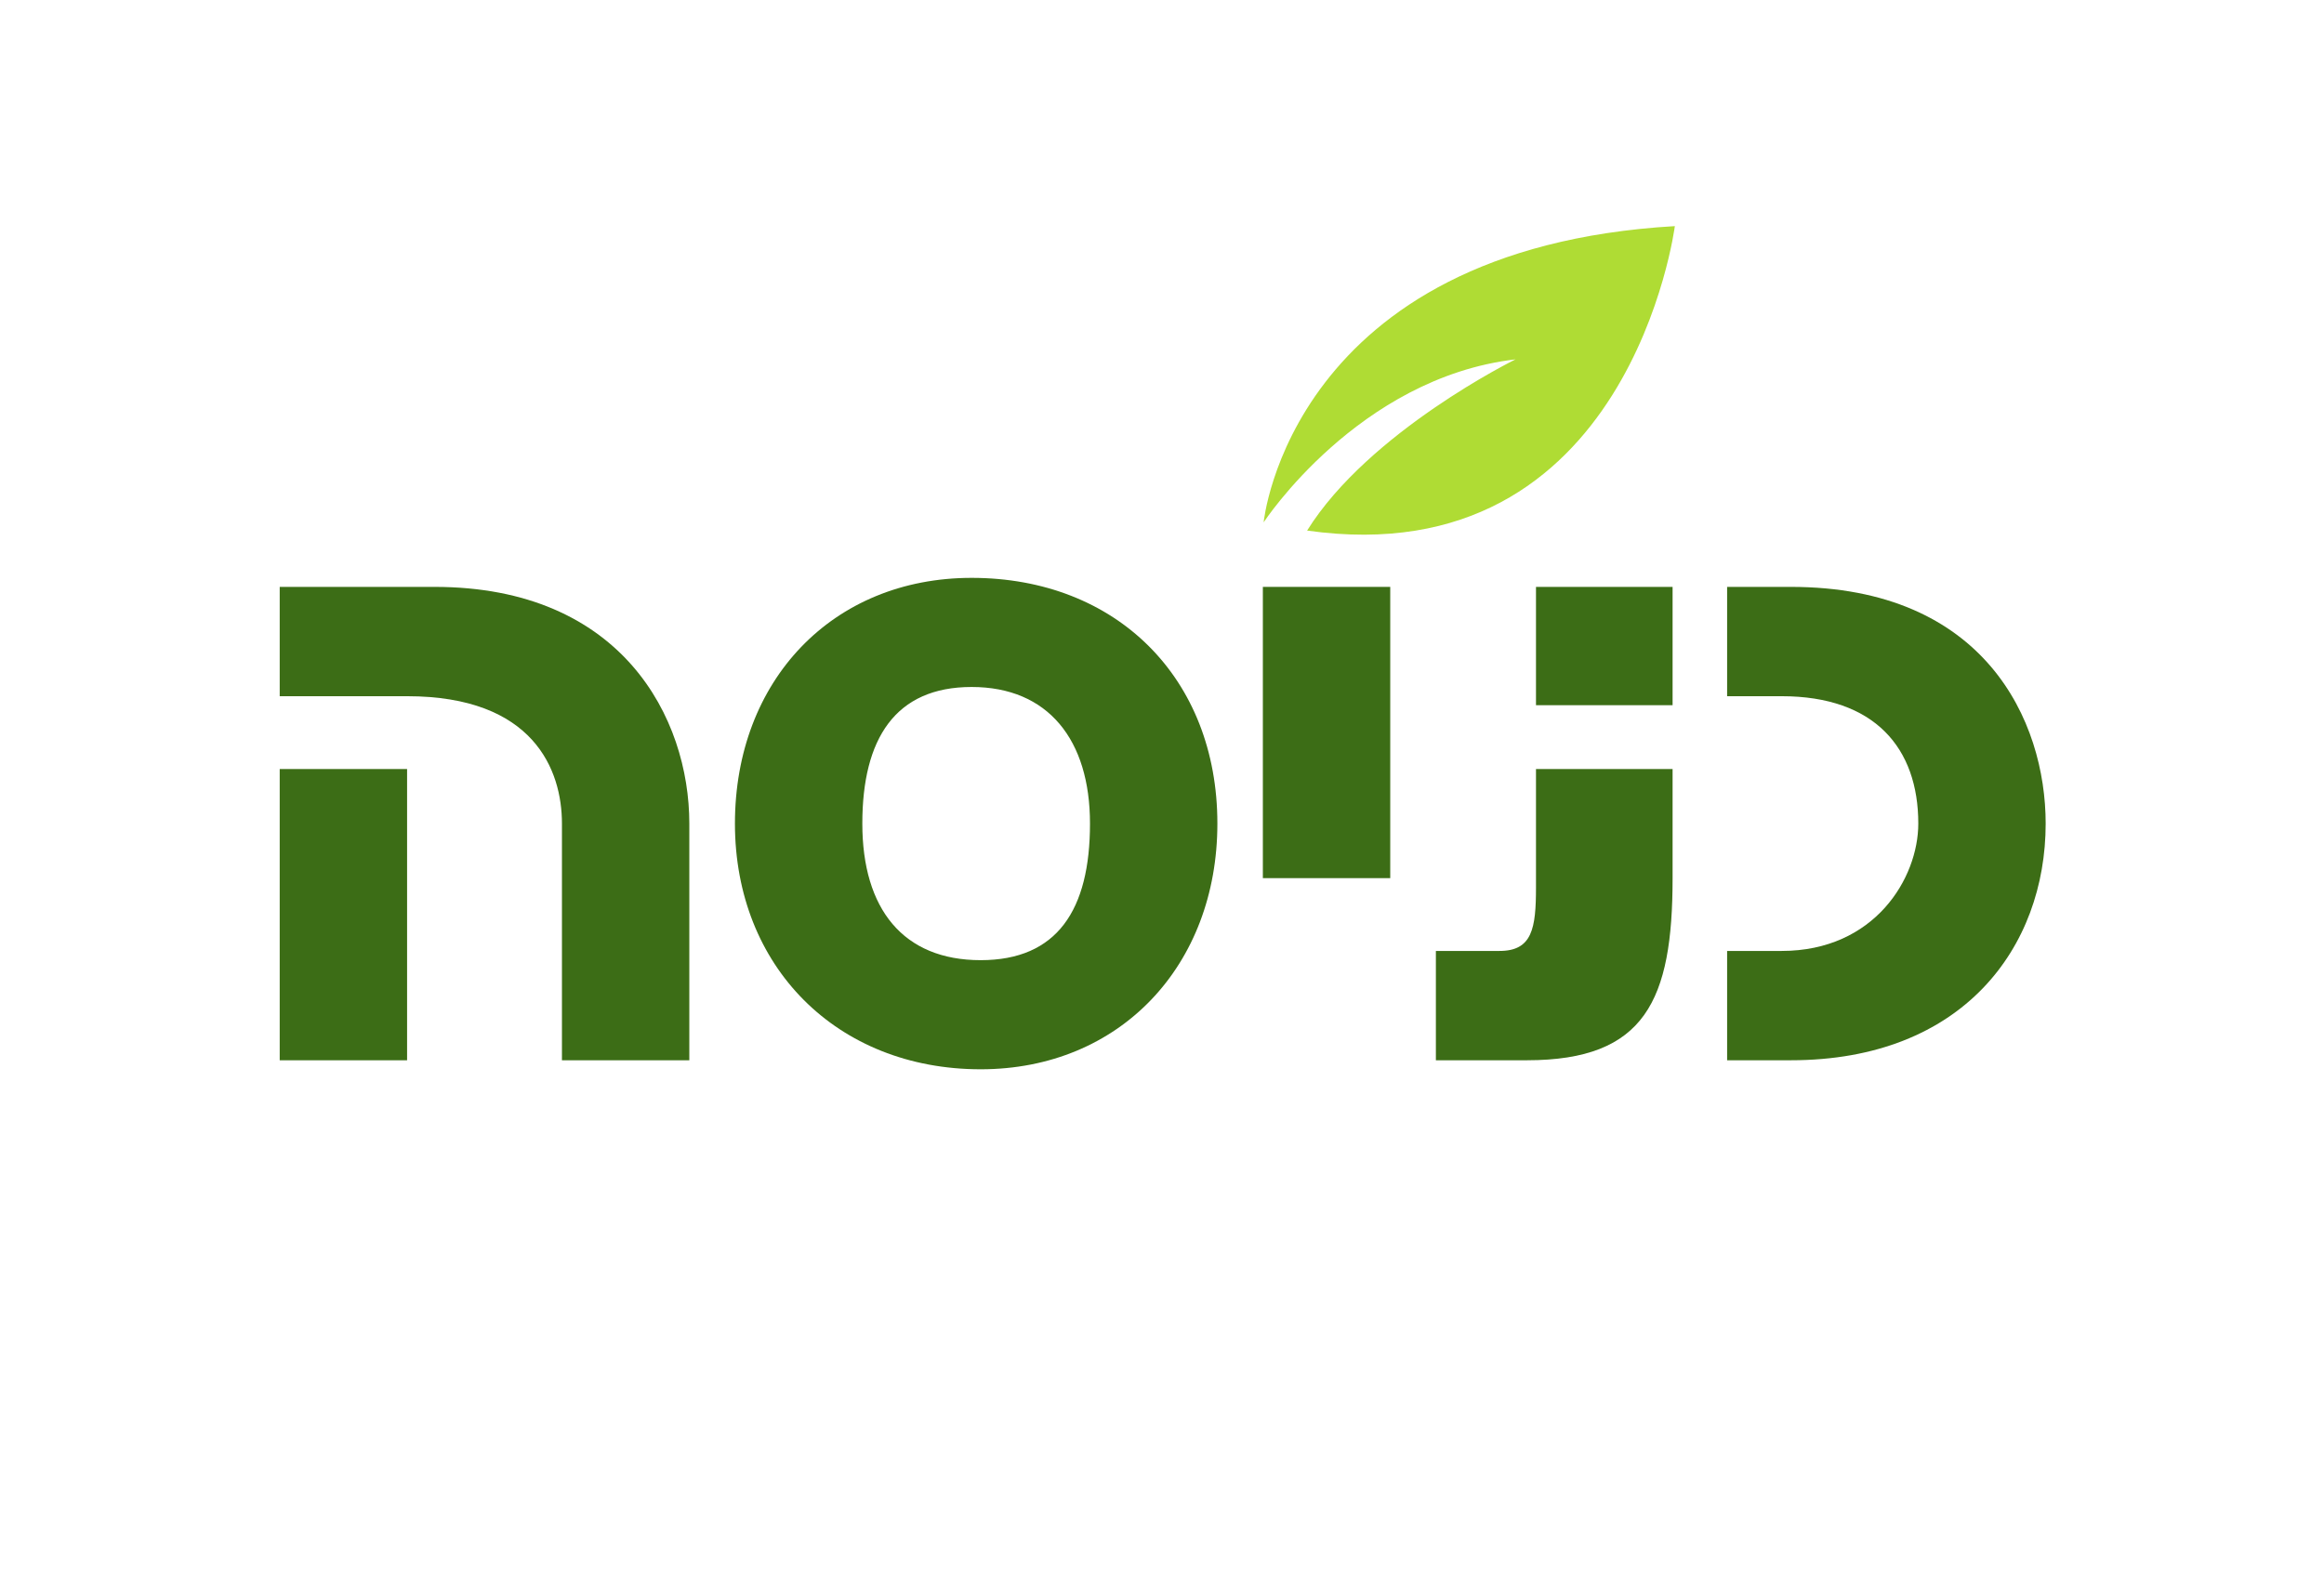
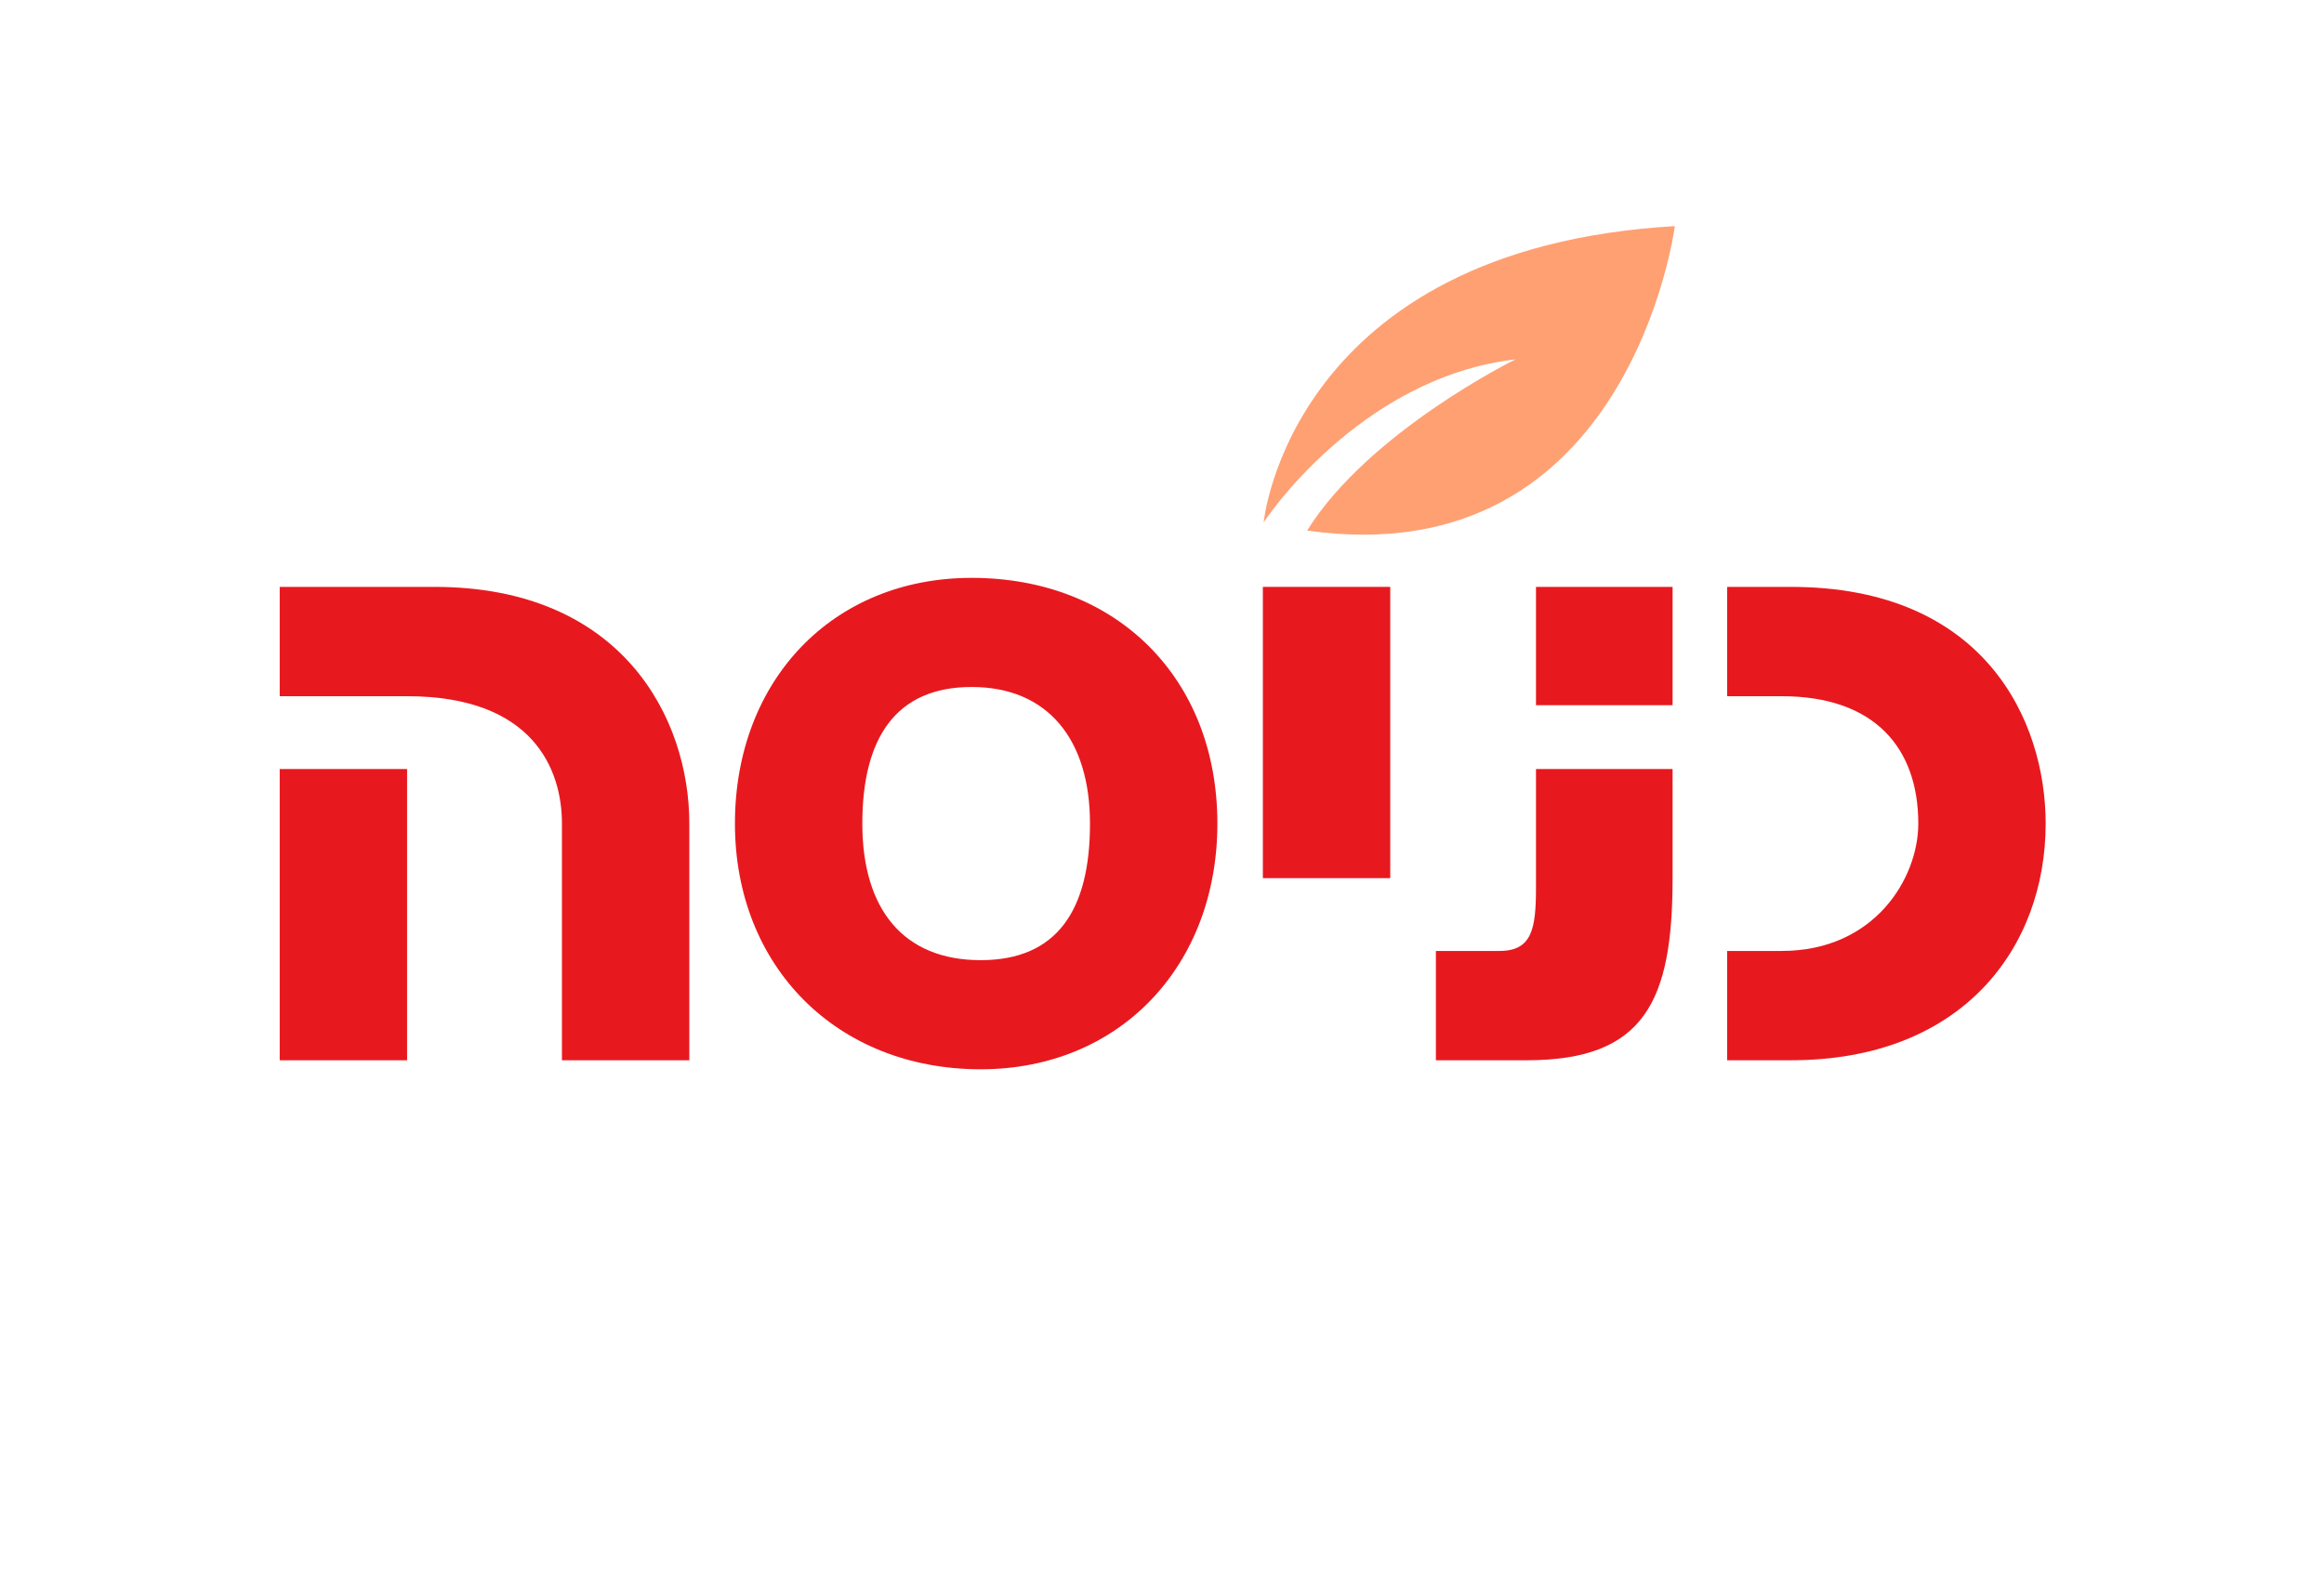
<svg xmlns="http://www.w3.org/2000/svg" width="252" zoomAndPan="magnify" viewBox="0 0 189 129.75" height="173" preserveAspectRatio="xMidYMid meet" version="1.0">
  <defs>
    <g />
    <clipPath id="ea643a1cc1">
      <path d="M 102 18.363 L 137 18.363 L 137 44 L 102 44 Z M 102 18.363 " clip-rule="nonzero" />
    </clipPath>
  </defs>
-   <g fill="#3c6d16" fill-opacity="1">
+   <g fill="#e7191f" fill-opacity="1">
    <g transform="translate(20.52851, 86.23242)">
      <g>
        <path d="M 25.172 -19.25 L 25.172 0 L 35.531 0 L 35.531 -19.25 C 35.531 -27.828 30.062 -38.5 14.812 -38.5 L 2.219 -38.5 L 2.219 -29.609 L 12.578 -29.609 C 22.875 -29.609 25.172 -23.609 25.172 -19.25 Z M 2.219 0 L 12.578 0 L 12.578 -23.688 L 2.219 -23.688 Z M 2.219 0 " />
      </g>
    </g>
  </g>
-   <g fill="#3c6d16" fill-opacity="1">
+   <g fill="#e7191f" fill-opacity="1">
    <g transform="translate(58.28492, 86.23242)">
      <g>
        <path d="M 21.469 0.734 C 32.797 0.734 40.719 -7.703 40.719 -19.25 C 40.719 -31.094 32.5 -39.234 20.734 -39.234 C 9.406 -39.234 1.484 -30.875 1.484 -19.25 C 1.484 -7.625 9.766 0.734 21.469 0.734 Z M 11.844 -19.25 C 11.844 -26.141 14.516 -30.359 20.734 -30.359 C 26.953 -30.359 30.359 -26.062 30.359 -19.25 C 30.359 -12.219 27.688 -8.141 21.469 -8.141 C 15.172 -8.141 11.844 -12.297 11.844 -19.25 Z M 11.844 -19.25 " />
      </g>
    </g>
  </g>
-   <g fill="#3c6d16" fill-opacity="1">
+   <g fill="#e7191f" fill-opacity="1">
    <g transform="translate(100.4832, 86.23242)">
      <g>
        <path d="M 2.219 -14.812 L 12.578 -14.812 L 12.578 -38.5 L 2.219 -38.5 Z M 2.219 -14.812 " />
      </g>
    </g>
  </g>
-   <g fill="#3c6d16" fill-opacity="1">
+   <g fill="#e7191f" fill-opacity="1">
    <g transform="translate(115.2897, 86.23242)">
      <g>
        <path d="M 1.484 0 L 8.891 0 C 18.516 0 20.734 -4.891 20.734 -14.812 L 20.734 -23.688 L 9.625 -23.688 L 9.625 -14.062 C 9.625 -10.734 9.328 -8.891 6.656 -8.891 L 1.484 -8.891 Z M 9.625 -28.875 L 20.734 -28.875 L 20.734 -38.5 L 9.625 -38.5 Z M 9.625 -28.875 " />
      </g>
    </g>
  </g>
-   <g fill="#3c6d16" fill-opacity="1">
+   <g fill="#e7191f" fill-opacity="1">
    <g transform="translate(138.2397, 86.23242)">
      <g>
        <path d="M 2.219 0 L 7.406 0 C 21.391 0 28.125 -9.188 28.125 -19.25 C 28.125 -27.609 23.172 -38.5 7.406 -38.5 L 2.219 -38.5 L 2.219 -29.609 L 6.656 -29.609 C 14.219 -29.609 17.766 -25.391 17.766 -19.25 C 17.766 -14.812 14.219 -8.891 6.656 -8.891 L 2.219 -8.891 Z M 2.219 0 " />
      </g>
    </g>
  </g>
  <g clip-path="url(#ea643a1cc1)">
-     <path fill="#afdc34" d="M 102.766 42.484 C 102.766 42.484 110.449 30.727 123.25 29.227 C 123.25 29.227 111.332 35.086 106.301 43.152 C 132.547 46.875 136.207 18.391 136.207 18.391 C 104.922 20.215 102.766 42.484 102.766 42.484 " fill-opacity="1" fill-rule="nonzero" />
+     <path fill="#ffa073" d="M 102.766 42.484 C 102.766 42.484 110.449 30.727 123.25 29.227 C 123.25 29.227 111.332 35.086 106.301 43.152 C 132.547 46.875 136.207 18.391 136.207 18.391 C 104.922 20.215 102.766 42.484 102.766 42.484 " fill-opacity="1" fill-rule="nonzero" />
  </g>
</svg>
